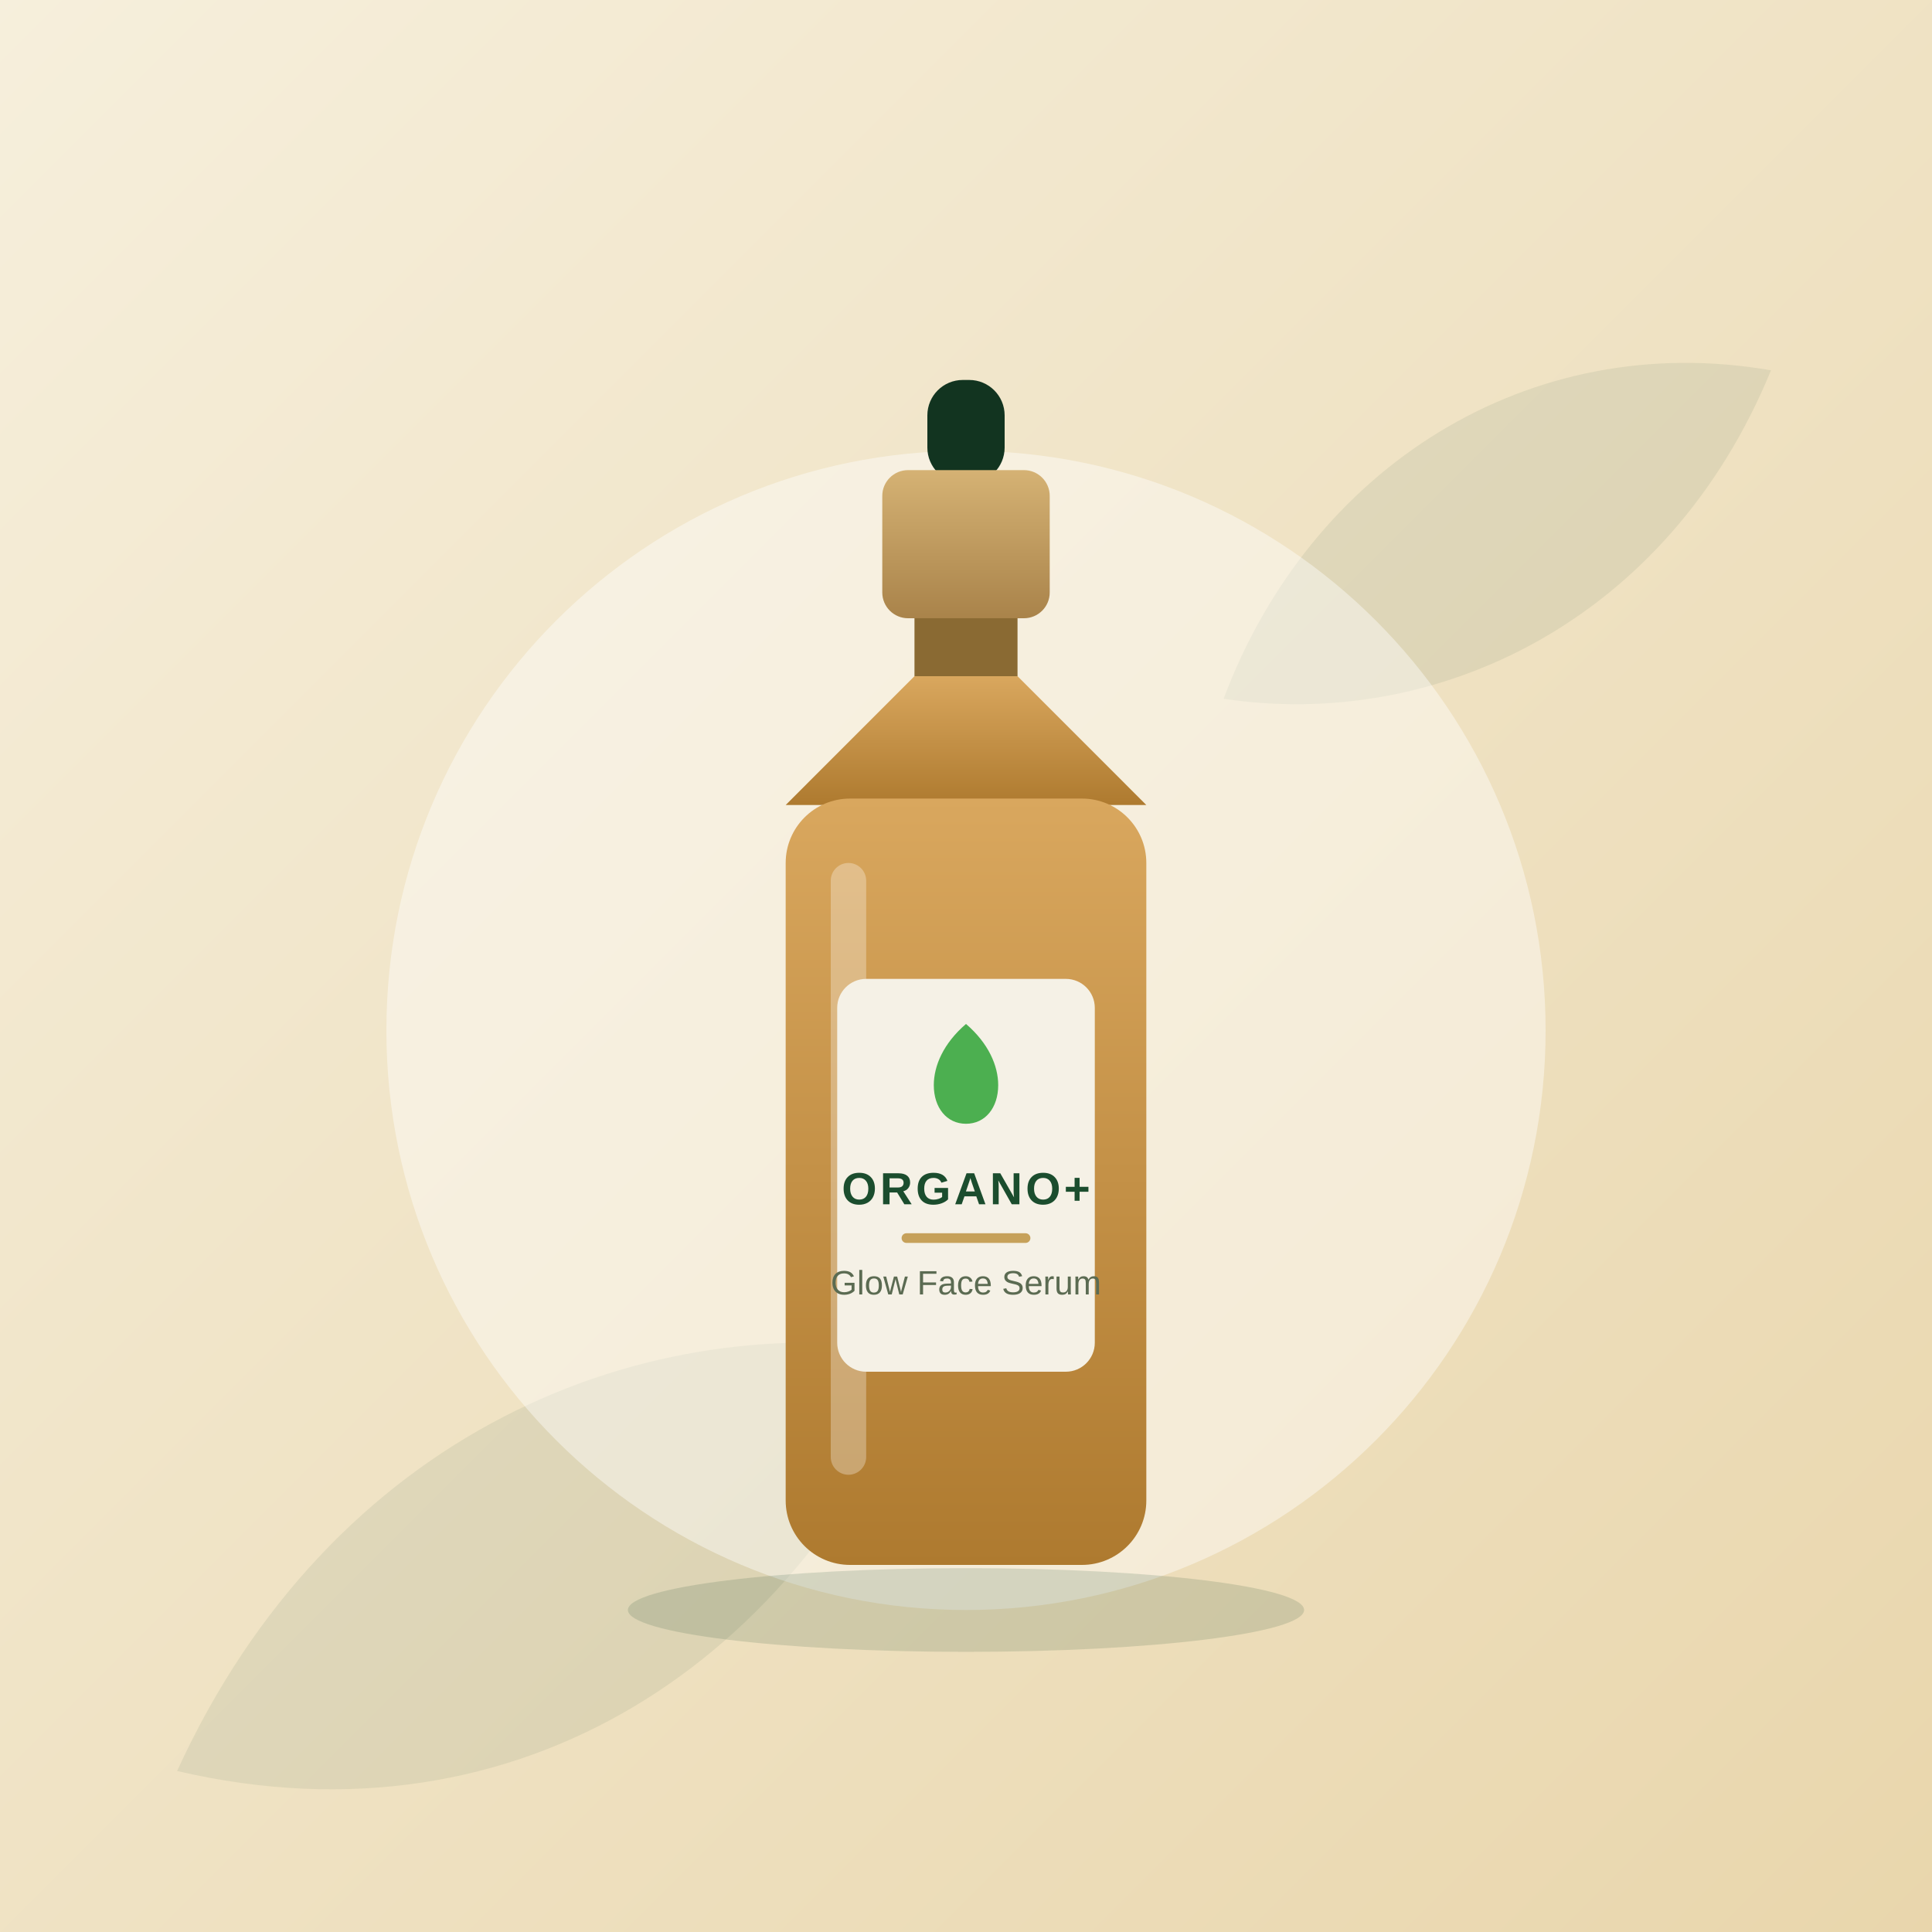
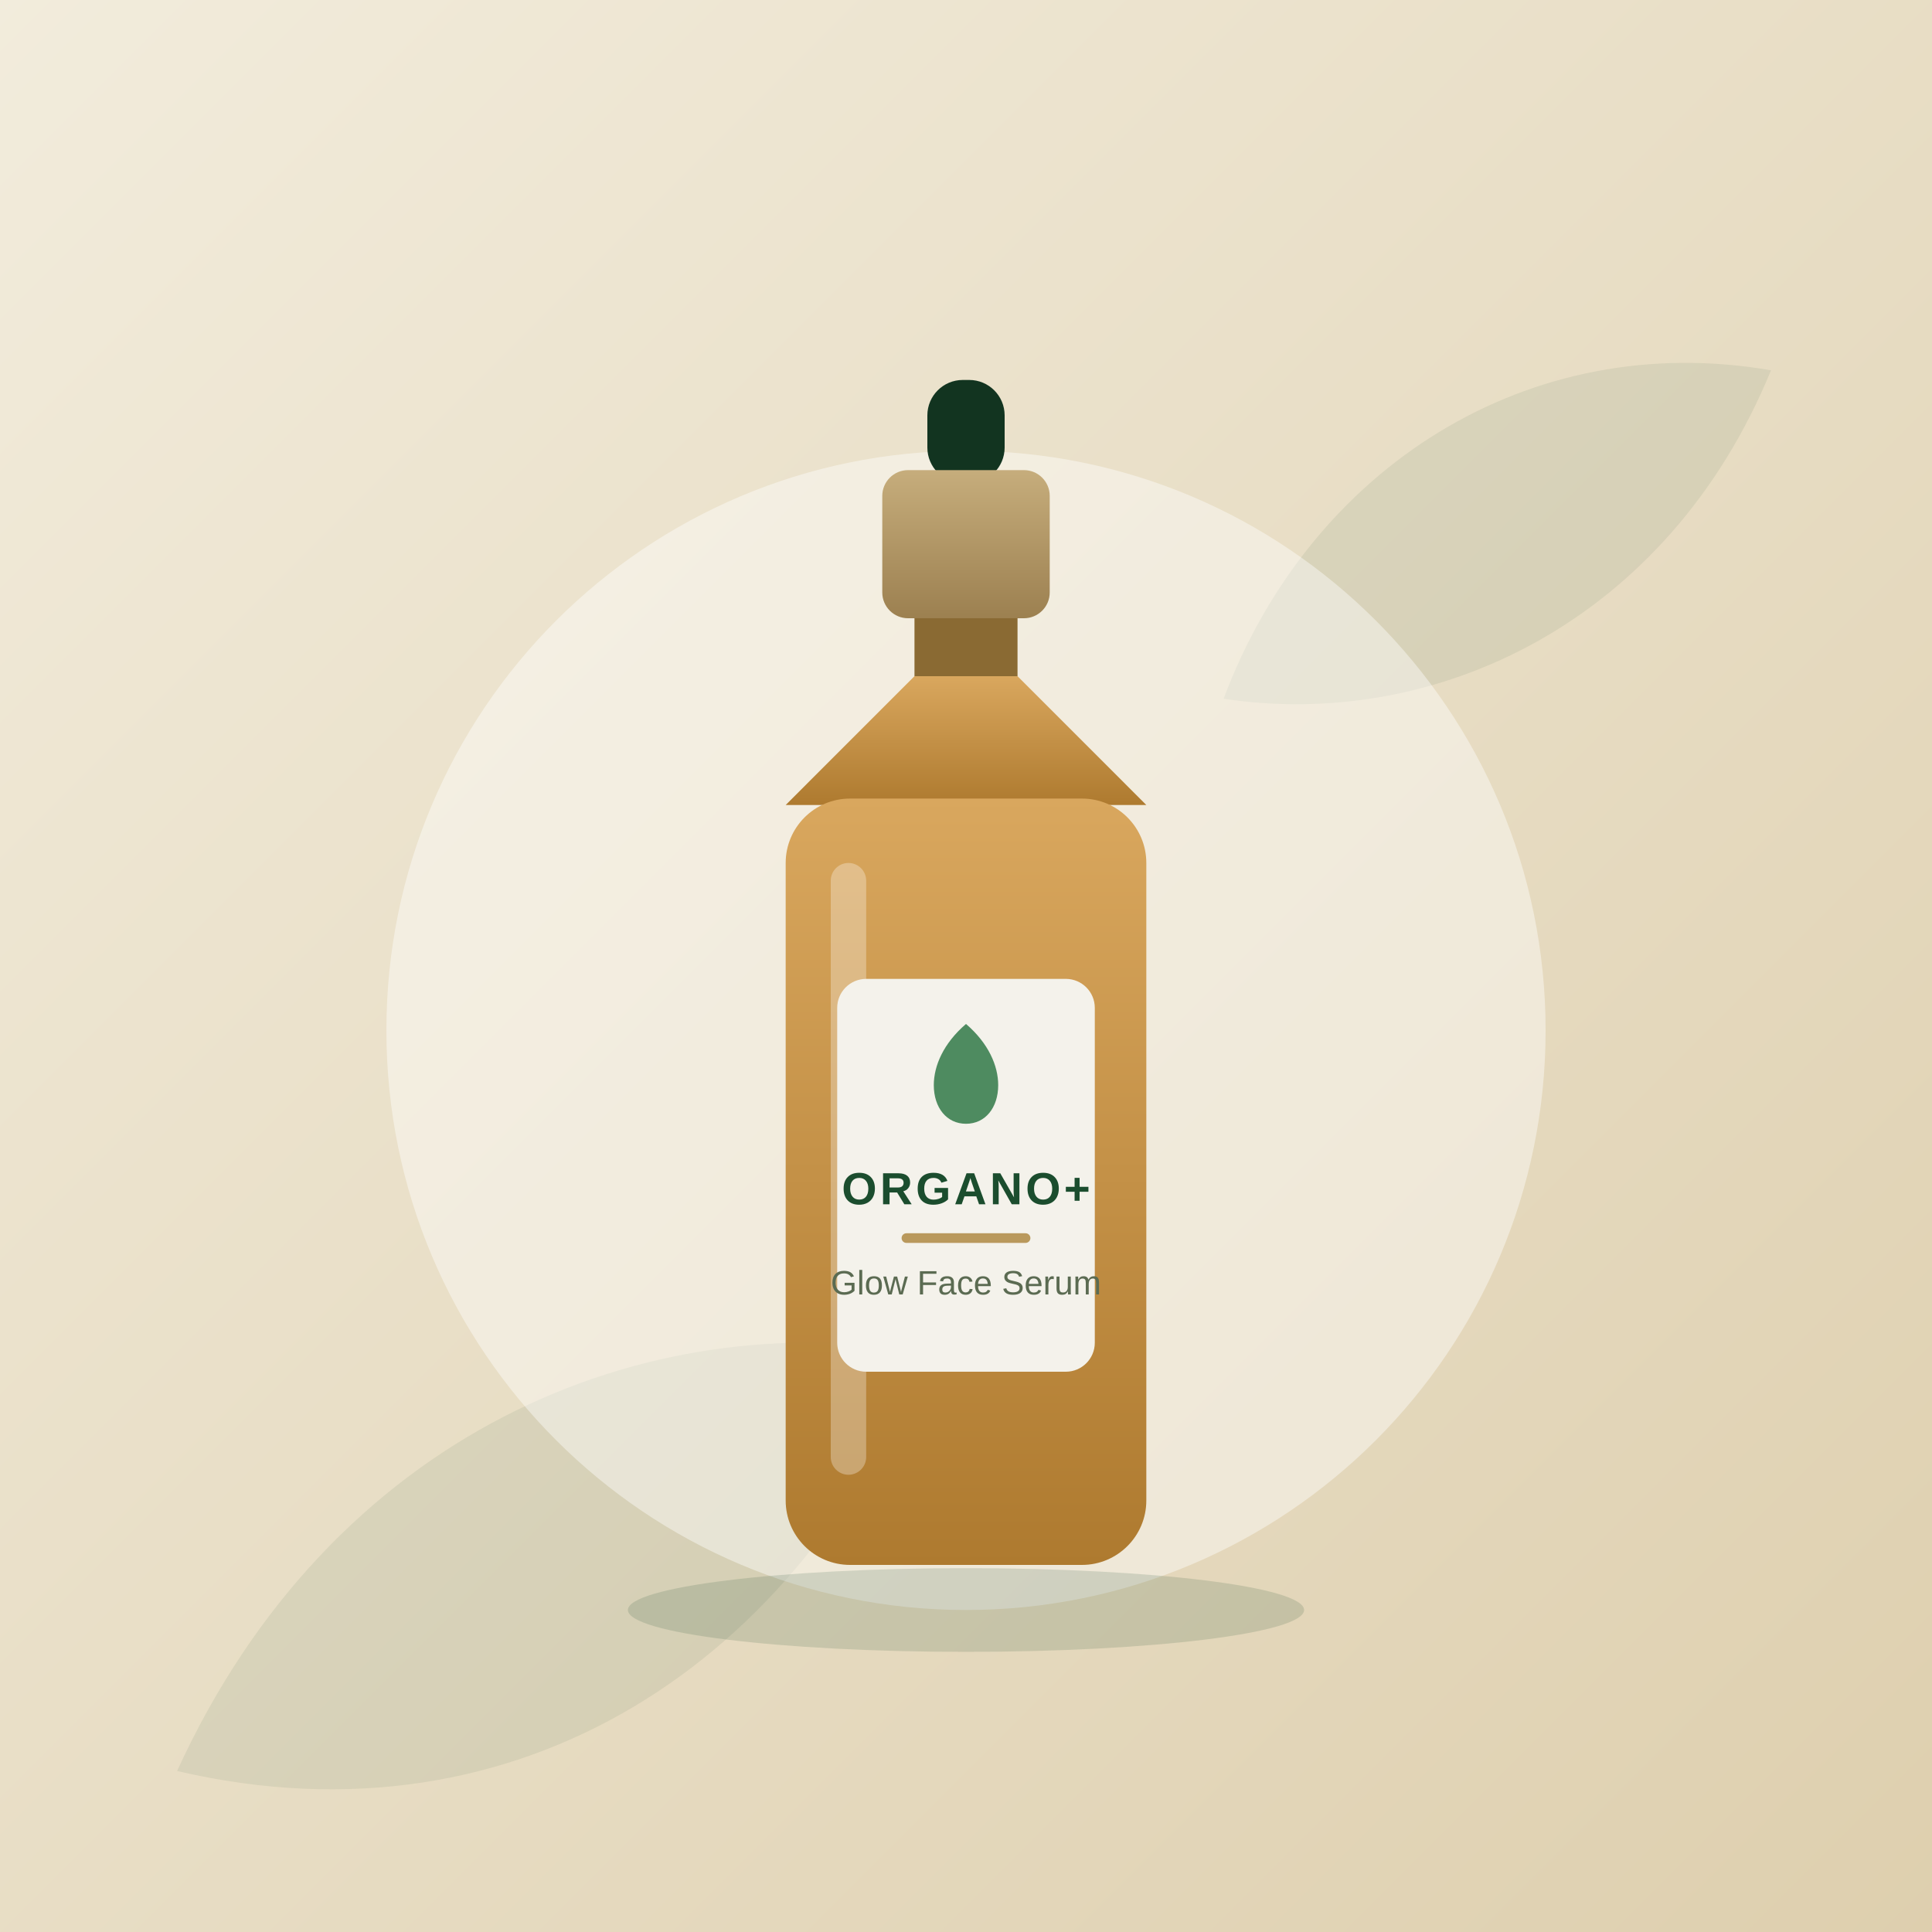
<svg xmlns="http://www.w3.org/2000/svg" viewBox="0 0 600 600" role="img" aria-label="Face serum placeholder">
  <defs>
    <linearGradient id="bg" x1="0" y1="0" x2="1" y2="1">
-       <stop offset="0" stop-color="#F6EFDC" />
-       <stop offset="1" stop-color="#E9D6AC" />
+       <stop offset="0" stop-color="#F2ECDC" />
+       <stop offset="1" stop-color="#DECFAE" />
    </linearGradient>
    <linearGradient id="glass" x1="0" y1="0" x2="0" y2="1">
      <stop offset="0" stop-color="#D9A75E" />
      <stop offset="1" stop-color="#AE7A2F" />
    </linearGradient>
    <linearGradient id="cap" x1="0" y1="0" x2="0" y2="1">
-       <stop offset="0" stop-color="#D5B274" />
-       <stop offset="1" stop-color="#A9834A" />
+       <stop offset="0" stop-color="#C6AD7C" />
+       <stop offset="1" stop-color="#9C8050" />
    </linearGradient>
  </defs>
  <rect width="600" height="600" fill="url(#bg)" />
  <g fill="#1B4D2E" opacity=".08">
    <path d="M55 550c48-105 145-145 232-130-38 95-125 155-232 130z" />
    <path d="M550 115c-32 78-104 112-170 102 27-72 95-115 170-102z" />
  </g>
  <circle cx="300" cy="320" r="180" fill="#fff" opacity=".42" />
  <ellipse cx="300" cy="500" rx="105" ry="13" fill="#1B4D2E" opacity=".15" />
  <rect x="288" y="118" width="24" height="32" rx="11" fill="#123420" />
  <rect x="274" y="146" width="52" height="46" rx="8" fill="url(#cap)" />
  <rect x="284" y="192" width="32" height="18" fill="#8A6A33" />
  <path d="M284 210h32l40 40H244z" fill="url(#glass)" />
  <rect x="244" y="248" width="112" height="238" rx="20" fill="url(#glass)" />
  <rect x="258" y="268" width="11" height="190" rx="5.5" fill="#fff" opacity=".3" />
-   <rect x="260" y="304" width="80" height="122" rx="9" fill="#F5F1E6" />
-   <path d="M300 318c-7 6-10 13-10 19 0 7 4 12 10 12s10-5 10-12c0-6-3-13-10-19z" fill="#4CAF50" />
+   <rect x="260" y="304" width="80" height="122" rx="9" fill="#F4F2EB" />
+   <path d="M300 318c-7 6-10 13-10 19 0 7 4 12 10 12s10-5 10-12c0-6-3-13-10-19z" fill="#4E8B60" />
  <text x="300" y="374" text-anchor="middle" font-family="Arial, sans-serif" font-size="14" font-weight="bold" fill="#1B4D2E" letter-spacing="1">ORGANO+</text>
-   <rect x="280" y="383" width="40" height="3" rx="1.5" fill="#C6A15A" />
+   <rect x="280" y="383" width="40" height="3" rx="1.5" fill="#B9995C" />
  <text x="300" y="402" text-anchor="middle" font-family="Arial, sans-serif" font-size="10.5" fill="#5B6B52">Glow Face Serum</text>
</svg>
